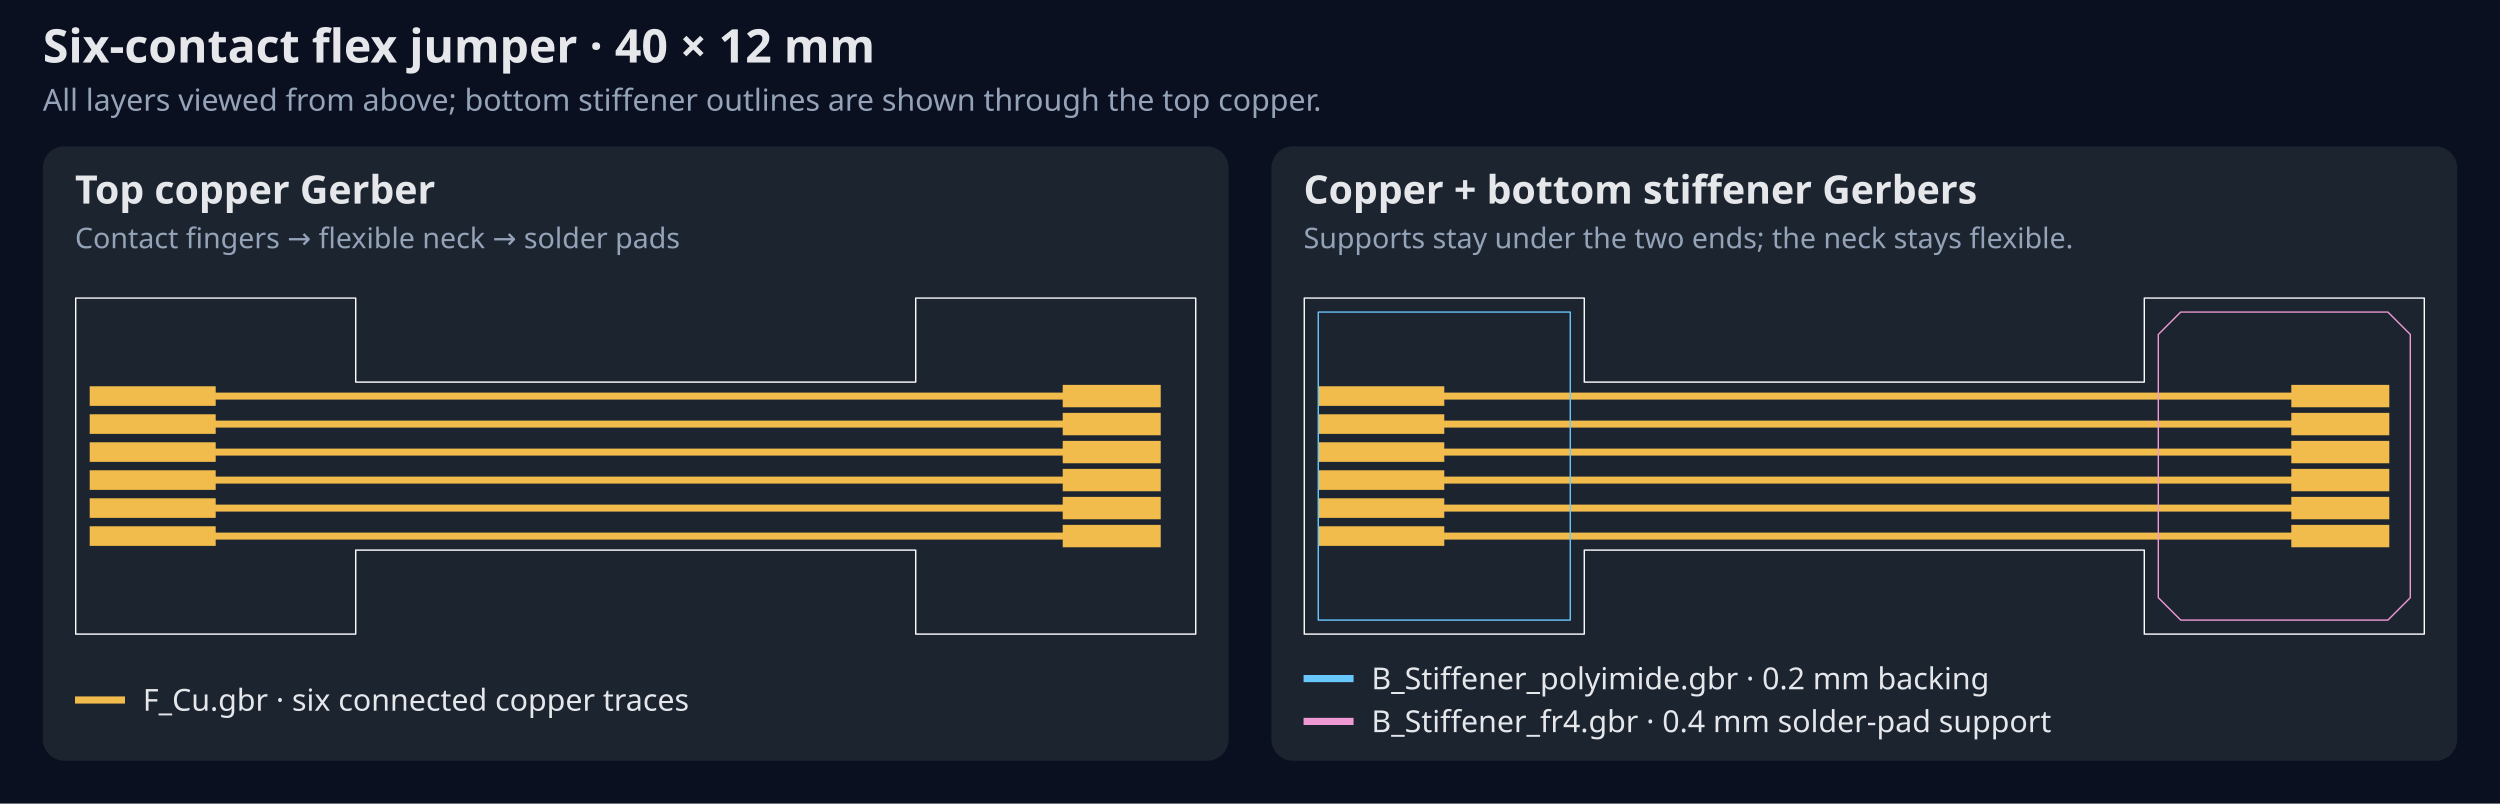
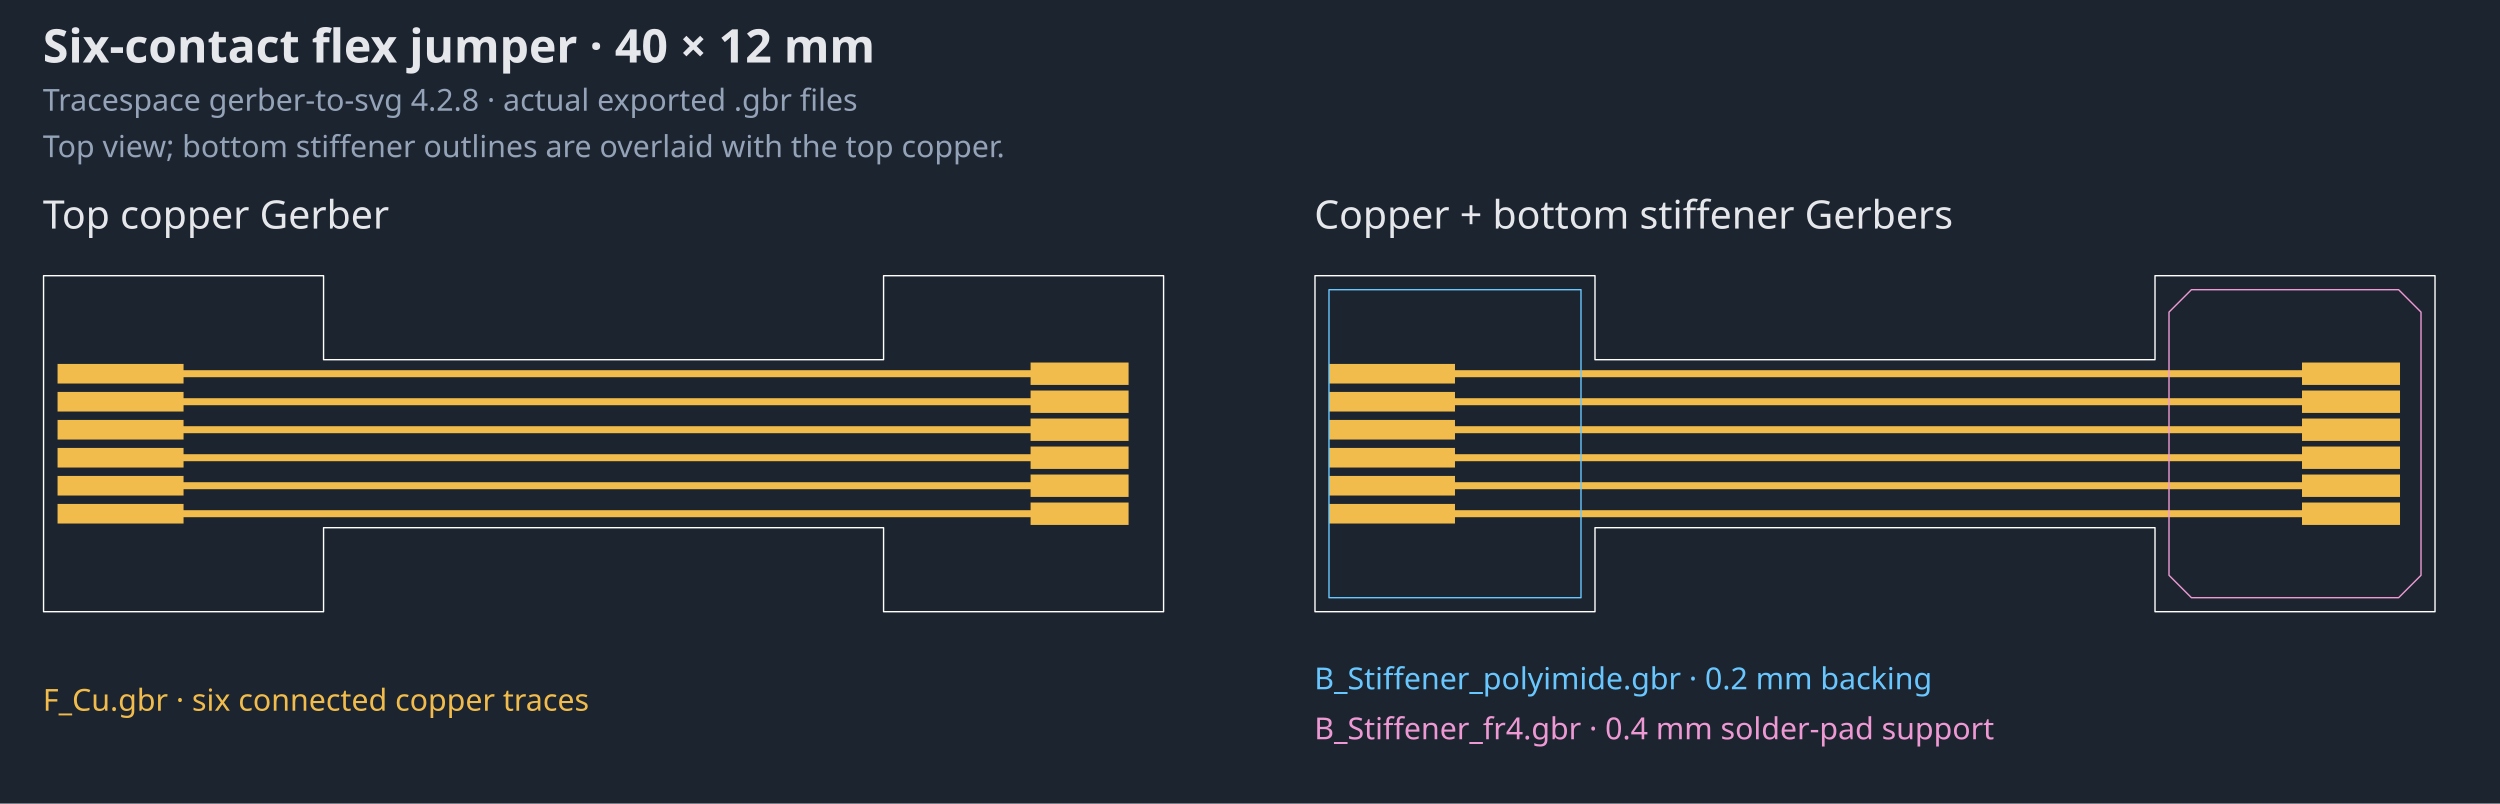
<svg xmlns="http://www.w3.org/2000/svg" xmlns:xlink="http://www.w3.org/1999/xlink" width="1400" height="450" viewBox="0 0 1400 450">
-   <rect width="1400" height="450" fill="#0b1020" />
+   <rect width="1400" height="450" fill="#1c2430" />
  <g font-family="sans-serif" fill="#e5e7eb">
    <text x="24" y="35" font-size="26" font-weight="600">Six-contact flex jumper · 40 × 12 mm</text>
-     <text x="24" y="62" font-size="17" fill="#94a3b8">All layers viewed from above; bottom stiffener outlines are shown through the top copper.</text>
-     <rect x="24" y="82" width="664" height="344" rx="12" fill="#1c2430" />
-     <rect x="712" y="82" width="664" height="344" rx="12" fill="#1c2430" />
-     <text x="42" y="114" font-size="22" font-weight="600">Top copper Gerber</text>
-     <text x="730" y="114" font-size="22" font-weight="600">Copper + bottom stiffener Gerbers</text>
-     <text x="42" y="139" font-size="16" fill="#94a3b8">Contact fingers → flexible neck → solder pads</text>
-     <text x="730" y="139" font-size="16" fill="#94a3b8">Supports stay under the two ends; the neck stays flexible.</text>
-     <svg x="42" y="156" width="628" height="210" preserveAspectRatio="xMidYMid meet" viewBox="9975 -16025 40050 12050" version="1.1" stroke-linecap="round" stroke-linejoin="round" stroke-width="0" fill-rule="evenodd">
-       <defs>
-         <rect x="-2250" y="-350" width="4500" height="700" id="flex-jumper-copper-F_Cu_pad-11" />
-         <rect x="-1750" y="-400" width="3500" height="800" id="flex-jumper-copper-F_Cu_pad-12" />
-       </defs>
-       <rect x="9975" y="-16025" width="40050" height="12050" fill="#1c2430" />
-       <g transform="translate(0,-20000) scale(1,-1)">
-         <g id="flex-jumper-copper-Edge_Cuts" fill="#ffffff" stroke="#ffffff">
-           <path d="M 10000 -16000 20000 -16000 20000 -13000 40000 -13000 40000 -16000 50000 -16000 50000 -4000 40000 -4000 40000 -7000 20000 -7000 20000 -4000 10000 -4000 10000 -16000" fill="none" stroke-width="50" />
-         </g>
-         <g id="flex-jumper-copper-F_Cu" fill="#f1bc4b" stroke="#f1bc4b">
-           <use xlink:href="#flex-jumper-copper-F_Cu_pad-11" x="12750" y="-12500" />
-           <use xlink:href="#flex-jumper-copper-F_Cu_pad-12" x="47000" y="-12500" />
-           <path d="M 12750 -12500 47000 -12500" fill="none" stroke-width="250" />
-           <use xlink:href="#flex-jumper-copper-F_Cu_pad-11" x="12750" y="-11500" />
-           <use xlink:href="#flex-jumper-copper-F_Cu_pad-12" x="47000" y="-11500" />
-           <path d="M 12750 -11500 47000 -11500" fill="none" stroke-width="250" />
-           <use xlink:href="#flex-jumper-copper-F_Cu_pad-11" x="12750" y="-10500" />
-           <use xlink:href="#flex-jumper-copper-F_Cu_pad-12" x="47000" y="-10500" />
-           <path d="M 12750 -10500 47000 -10500" fill="none" stroke-width="250" />
-           <use xlink:href="#flex-jumper-copper-F_Cu_pad-11" x="12750" y="-9500" />
-           <use xlink:href="#flex-jumper-copper-F_Cu_pad-12" x="47000" y="-9500" />
-           <path d="M 12750 -9500 47000 -9500" fill="none" stroke-width="250" />
-           <use xlink:href="#flex-jumper-copper-F_Cu_pad-11" x="12750" y="-8500" />
-           <use xlink:href="#flex-jumper-copper-F_Cu_pad-12" x="47000" y="-8500" />
-           <path d="M 12750 -8500 47000 -8500" fill="none" stroke-width="250" />
-           <use xlink:href="#flex-jumper-copper-F_Cu_pad-11" x="12750" y="-7500" />
-           <use xlink:href="#flex-jumper-copper-F_Cu_pad-12" x="47000" y="-7500" />
-           <path d="M 12750 -7500 47000 -7500" fill="none" stroke-width="250" />
-         </g>
+     <text x="24" y="62" font-size="17" fill="#94a3b8">Tracespace gerber-to-svg 4.2.8 · actual exported .gbr files</text>
+     <text x="24" y="88" font-size="17" fill="#94a3b8">Top view; bottom stiffener outlines are overlaid with the top copper.</text>
+     <text x="24" y="128" font-size="22">Top copper Gerber</text>
+     <text x="736" y="128" font-size="22">Copper + bottom stiffener Gerbers</text>
+     <svg x="24" y="154" width="628" height="188.949" preserveAspectRatio="xMidYMid meet" viewBox="9975 -16025 40050 12050" version="1.1" stroke-linecap="round" stroke-linejoin="round" stroke-width="0" fill-rule="evenodd" color="#ffffff">
+       <g transform="translate(0,-20000) scale(1,-1)" fill="currentColor" stroke="currentColor">
+         <path d="M 10000 -16000 20000 -16000 20000 -13000 40000 -13000 40000 -16000 50000 -16000 50000 -4000 40000 -4000 40000 -7000 20000 -7000 20000 -4000 10000 -4000 10000 -16000" fill="none" stroke-width="50" />
      </g>
    </svg>
-     <svg x="730" y="156" width="628" height="210" preserveAspectRatio="xMidYMid meet" viewBox="9975 -16025 40050 12050" version="1.1" stroke-linecap="round" stroke-linejoin="round" stroke-width="0" fill-rule="evenodd">
+     <svg x="32.232" y="203.001" width="599.775" height="90.946" preserveAspectRatio="xMidYMid meet" viewBox="10500 -12900 38250 5800" version="1.1" stroke-linecap="round" stroke-linejoin="round" stroke-width="0" fill-rule="evenodd" color="#f1bc4b">
      <defs>
-         <rect x="-2250" y="-350" width="4500" height="700" id="flex-jumper-stiffeners-F_Cu_pad-11" />
-         <rect x="-1750" y="-400" width="3500" height="800" id="flex-jumper-stiffeners-F_Cu_pad-12" />
+         <rect x="-2250" y="-350" width="4500" height="700" id="flex-jumper-0-F_Cu_pad-11" />
+         <rect x="-1750" y="-400" width="3500" height="800" id="flex-jumper-0-F_Cu_pad-12" />
      </defs>
-       <rect x="9975" y="-16025" width="40050" height="12050" fill="#1c2430" />
-       <g transform="translate(0,-20000) scale(1,-1)">
-         <g id="flex-jumper-stiffeners-Edge_Cuts" fill="#ffffff" stroke="#ffffff">
-           <path d="M 10000 -16000 20000 -16000 20000 -13000 40000 -13000 40000 -16000 50000 -16000 50000 -4000 40000 -4000 40000 -7000 20000 -7000 20000 -4000 10000 -4000 10000 -16000" fill="none" stroke-width="50" />
-         </g>
-         <g id="flex-jumper-stiffeners-F_Cu" fill="#f1bc4b" stroke="#f1bc4b">
-           <use xlink:href="#flex-jumper-stiffeners-F_Cu_pad-11" x="12750" y="-12500" />
-           <use xlink:href="#flex-jumper-stiffeners-F_Cu_pad-12" x="47000" y="-12500" />
-           <path d="M 12750 -12500 47000 -12500" fill="none" stroke-width="250" />
-           <use xlink:href="#flex-jumper-stiffeners-F_Cu_pad-11" x="12750" y="-11500" />
-           <use xlink:href="#flex-jumper-stiffeners-F_Cu_pad-12" x="47000" y="-11500" />
-           <path d="M 12750 -11500 47000 -11500" fill="none" stroke-width="250" />
-           <use xlink:href="#flex-jumper-stiffeners-F_Cu_pad-11" x="12750" y="-10500" />
-           <use xlink:href="#flex-jumper-stiffeners-F_Cu_pad-12" x="47000" y="-10500" />
-           <path d="M 12750 -10500 47000 -10500" fill="none" stroke-width="250" />
-           <use xlink:href="#flex-jumper-stiffeners-F_Cu_pad-11" x="12750" y="-9500" />
-           <use xlink:href="#flex-jumper-stiffeners-F_Cu_pad-12" x="47000" y="-9500" />
-           <path d="M 12750 -9500 47000 -9500" fill="none" stroke-width="250" />
-           <use xlink:href="#flex-jumper-stiffeners-F_Cu_pad-11" x="12750" y="-8500" />
-           <use xlink:href="#flex-jumper-stiffeners-F_Cu_pad-12" x="47000" y="-8500" />
-           <path d="M 12750 -8500 47000 -8500" fill="none" stroke-width="250" />
-           <use xlink:href="#flex-jumper-stiffeners-F_Cu_pad-11" x="12750" y="-7500" />
-           <use xlink:href="#flex-jumper-stiffeners-F_Cu_pad-12" x="47000" y="-7500" />
-           <path d="M 12750 -7500 47000 -7500" fill="none" stroke-width="250" />
-         </g>
-         <g id="flex-jumper-stiffeners-B_Stiffener_polyimide" fill="#69c7ff" stroke="#69c7ff">
-           <path d="M 10500 -4500 19500 -4500 19500 -15500 10500 -15500 10500 -4500" fill="none" stroke-width="50" />
-         </g>
-         <g id="flex-jumper-stiffeners-B_Stiffener_fr4" fill="#ee99d3" stroke="#ee99d3">
-           <path d="M 41300 -15500 48700 -15500 49500 -14700 49500 -5300 48700 -4500 41300 -4500 40500 -5300 40500 -14700 41300 -15500" fill="none" stroke-width="50" />
-         </g>
+       <g transform="translate(0,-20000) scale(1,-1)" fill="currentColor" stroke="currentColor">
+         <use xlink:href="#flex-jumper-0-F_Cu_pad-11" x="12750" y="-12500" />
+         <use xlink:href="#flex-jumper-0-F_Cu_pad-12" x="47000" y="-12500" />
+         <path d="M 12750 -12500 47000 -12500" fill="none" stroke-width="250" />
+         <use xlink:href="#flex-jumper-0-F_Cu_pad-11" x="12750" y="-11500" />
+         <use xlink:href="#flex-jumper-0-F_Cu_pad-12" x="47000" y="-11500" />
+         <path d="M 12750 -11500 47000 -11500" fill="none" stroke-width="250" />
+         <use xlink:href="#flex-jumper-0-F_Cu_pad-11" x="12750" y="-10500" />
+         <use xlink:href="#flex-jumper-0-F_Cu_pad-12" x="47000" y="-10500" />
+         <path d="M 12750 -10500 47000 -10500" fill="none" stroke-width="250" />
+         <use xlink:href="#flex-jumper-0-F_Cu_pad-11" x="12750" y="-9500" />
+         <use xlink:href="#flex-jumper-0-F_Cu_pad-12" x="47000" y="-9500" />
+         <path d="M 12750 -9500 47000 -9500" fill="none" stroke-width="250" />
+         <use xlink:href="#flex-jumper-0-F_Cu_pad-11" x="12750" y="-8500" />
+         <use xlink:href="#flex-jumper-0-F_Cu_pad-12" x="47000" y="-8500" />
+         <path d="M 12750 -8500 47000 -8500" fill="none" stroke-width="250" />
+         <use xlink:href="#flex-jumper-0-F_Cu_pad-11" x="12750" y="-7500" />
+         <use xlink:href="#flex-jumper-0-F_Cu_pad-12" x="47000" y="-7500" />
+         <path d="M 12750 -7500 47000 -7500" fill="none" stroke-width="250" />
      </g>
    </svg>
-     <path d="M42 392h28" stroke="#f1bc4b" stroke-width="4" />
-     <text x="80" y="398" font-size="17">F_Cu.gbr · six connected copper traces</text>
-     <path d="M730 380h28" stroke="#69c7ff" stroke-width="4" />
-     <text x="768" y="386" font-size="17">B_Stiffener_polyimide.gbr · 0.2 mm backing</text>
-     <path d="M730 404h28" stroke="#ee99d3" stroke-width="4" />
-     <text x="768" y="410" font-size="17">B_Stiffener_fr4.gbr · 0.4 mm solder-pad support</text>
+     <svg x="736" y="154" width="628" height="188.949" preserveAspectRatio="xMidYMid meet" viewBox="9975 -16025 40050 12050" version="1.1" stroke-linecap="round" stroke-linejoin="round" stroke-width="0" fill-rule="evenodd" color="#ffffff">
+       <g transform="translate(0,-20000) scale(1,-1)" fill="currentColor" stroke="currentColor">
+         <path d="M 10000 -16000 20000 -16000 20000 -13000 40000 -13000 40000 -16000 50000 -16000 50000 -4000 40000 -4000 40000 -7000 20000 -7000 20000 -4000 10000 -4000 10000 -16000" fill="none" stroke-width="50" />
+       </g>
+     </svg>
+     <svg x="744.232" y="203.001" width="599.775" height="90.946" preserveAspectRatio="xMidYMid meet" viewBox="10500 -12900 38250 5800" version="1.1" stroke-linecap="round" stroke-linejoin="round" stroke-width="0" fill-rule="evenodd" color="#f1bc4b">
+       <defs>
+         <rect x="-2250" y="-350" width="4500" height="700" id="flex-jumper-1-F_Cu_pad-11" />
+         <rect x="-1750" y="-400" width="3500" height="800" id="flex-jumper-1-F_Cu_pad-12" />
+       </defs>
+       <g transform="translate(0,-20000) scale(1,-1)" fill="currentColor" stroke="currentColor">
+         <use xlink:href="#flex-jumper-1-F_Cu_pad-11" x="12750" y="-12500" />
+         <use xlink:href="#flex-jumper-1-F_Cu_pad-12" x="47000" y="-12500" />
+         <path d="M 12750 -12500 47000 -12500" fill="none" stroke-width="250" />
+         <use xlink:href="#flex-jumper-1-F_Cu_pad-11" x="12750" y="-11500" />
+         <use xlink:href="#flex-jumper-1-F_Cu_pad-12" x="47000" y="-11500" />
+         <path d="M 12750 -11500 47000 -11500" fill="none" stroke-width="250" />
+         <use xlink:href="#flex-jumper-1-F_Cu_pad-11" x="12750" y="-10500" />
+         <use xlink:href="#flex-jumper-1-F_Cu_pad-12" x="47000" y="-10500" />
+         <path d="M 12750 -10500 47000 -10500" fill="none" stroke-width="250" />
+         <use xlink:href="#flex-jumper-1-F_Cu_pad-11" x="12750" y="-9500" />
+         <use xlink:href="#flex-jumper-1-F_Cu_pad-12" x="47000" y="-9500" />
+         <path d="M 12750 -9500 47000 -9500" fill="none" stroke-width="250" />
+         <use xlink:href="#flex-jumper-1-F_Cu_pad-11" x="12750" y="-8500" />
+         <use xlink:href="#flex-jumper-1-F_Cu_pad-12" x="47000" y="-8500" />
+         <path d="M 12750 -8500 47000 -8500" fill="none" stroke-width="250" />
+         <use xlink:href="#flex-jumper-1-F_Cu_pad-11" x="12750" y="-7500" />
+         <use xlink:href="#flex-jumper-1-F_Cu_pad-12" x="47000" y="-7500" />
+         <path d="M 12750 -7500 47000 -7500" fill="none" stroke-width="250" />
+       </g>
+     </svg>
+     <svg x="743.84" y="161.84" width="141.908" height="173.268" preserveAspectRatio="xMidYMid meet" viewBox="10475 -15525 9050 11050" version="1.1" stroke-linecap="round" stroke-linejoin="round" stroke-width="0" fill-rule="evenodd" color="#69c7ff">
+       <g transform="translate(0,-20000) scale(1,-1)" fill="currentColor" stroke="currentColor">
+         <path d="M 10500 -4500 19500 -4500 19500 -15500 10500 -15500 10500 -4500" fill="none" stroke-width="50" />
+       </g>
+     </svg>
+     <svg x="1214.252" y="161.84" width="141.908" height="173.268" preserveAspectRatio="xMidYMid meet" viewBox="40475 -15525 9050 11050" version="1.1" stroke-linecap="round" stroke-linejoin="round" stroke-width="0" fill-rule="evenodd" color="#ee99d3">
+       <g transform="translate(0,-20000) scale(1,-1)" fill="currentColor" stroke="currentColor">
+         <path d="M 41300 -15500 48700 -15500 49500 -14700 49500 -5300 48700 -4500 41300 -4500 40500 -5300 40500 -14700 41300 -15500" fill="none" stroke-width="50" />
+       </g>
+     </svg>
+     <text x="24" y="398" font-size="17" fill="#f1bc4b">F_Cu.gbr · six connected copper traces</text>
+     <text x="736" y="386" font-size="17" fill="#69c7ff">B_Stiffener_polyimide.gbr · 0.2 mm backing</text>
+     <text x="736" y="414" font-size="17" fill="#ee99d3">B_Stiffener_fr4.gbr · 0.4 mm solder-pad support</text>
  </g>
</svg>
